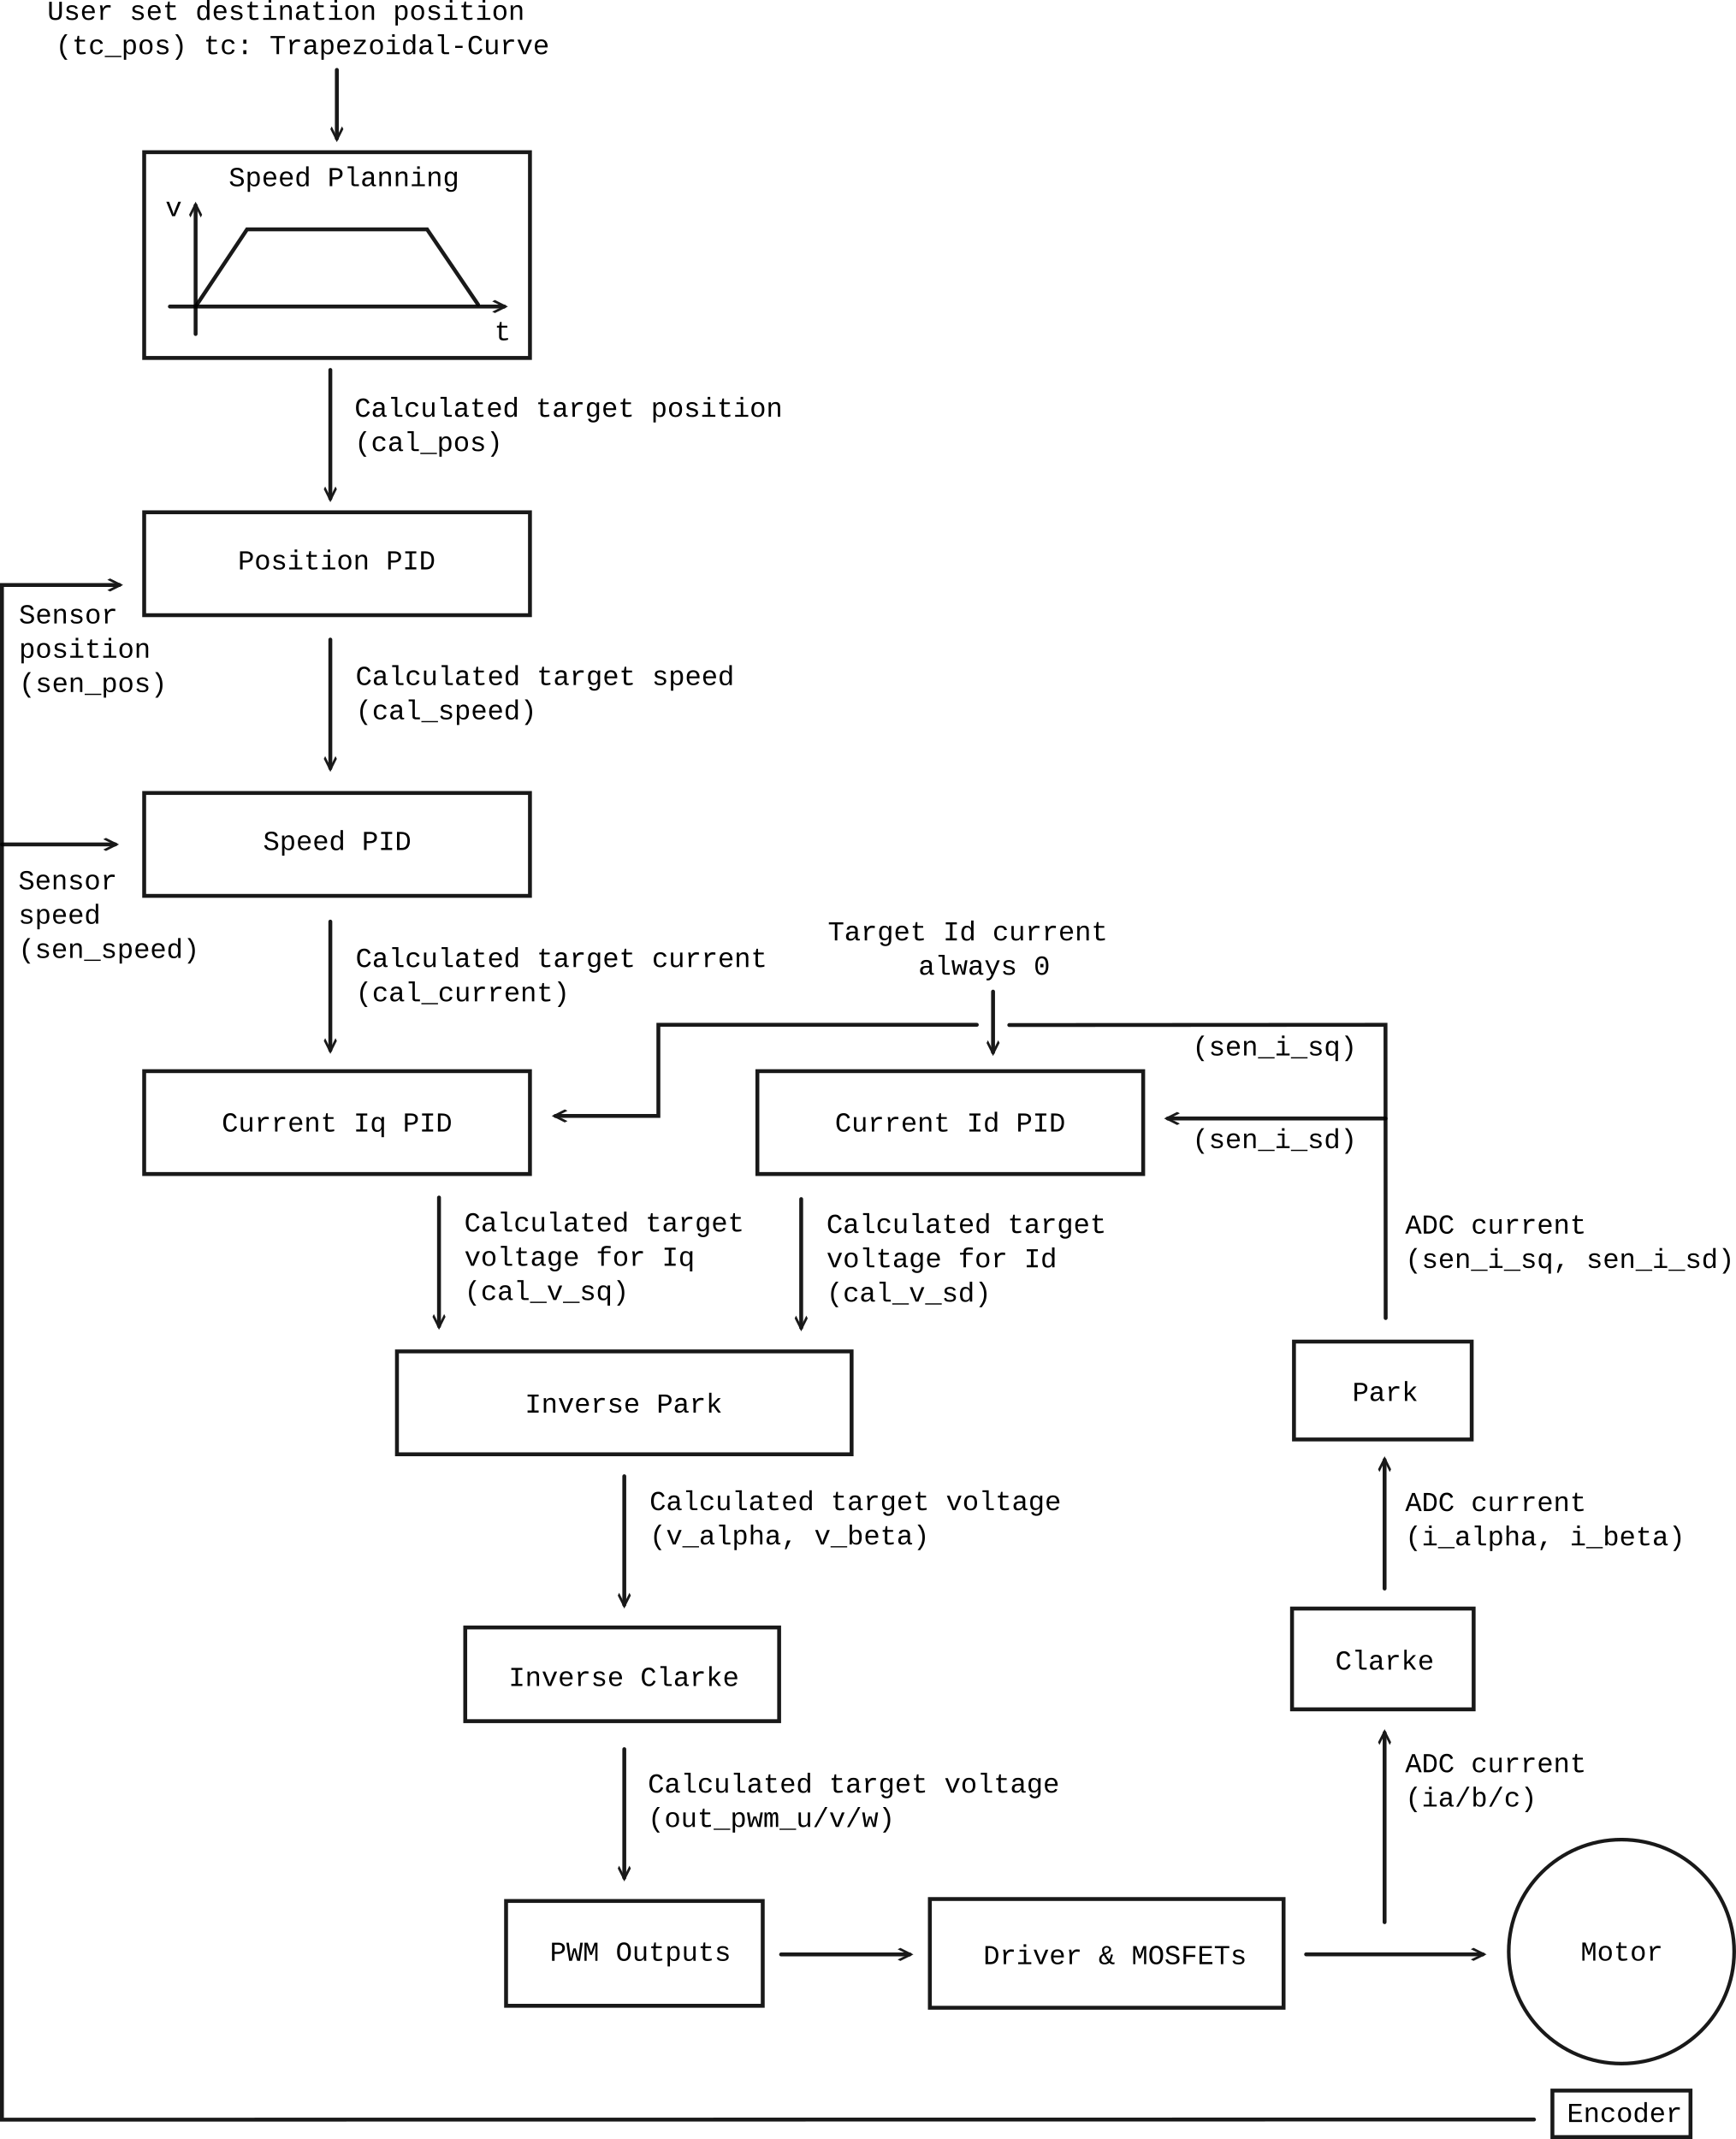
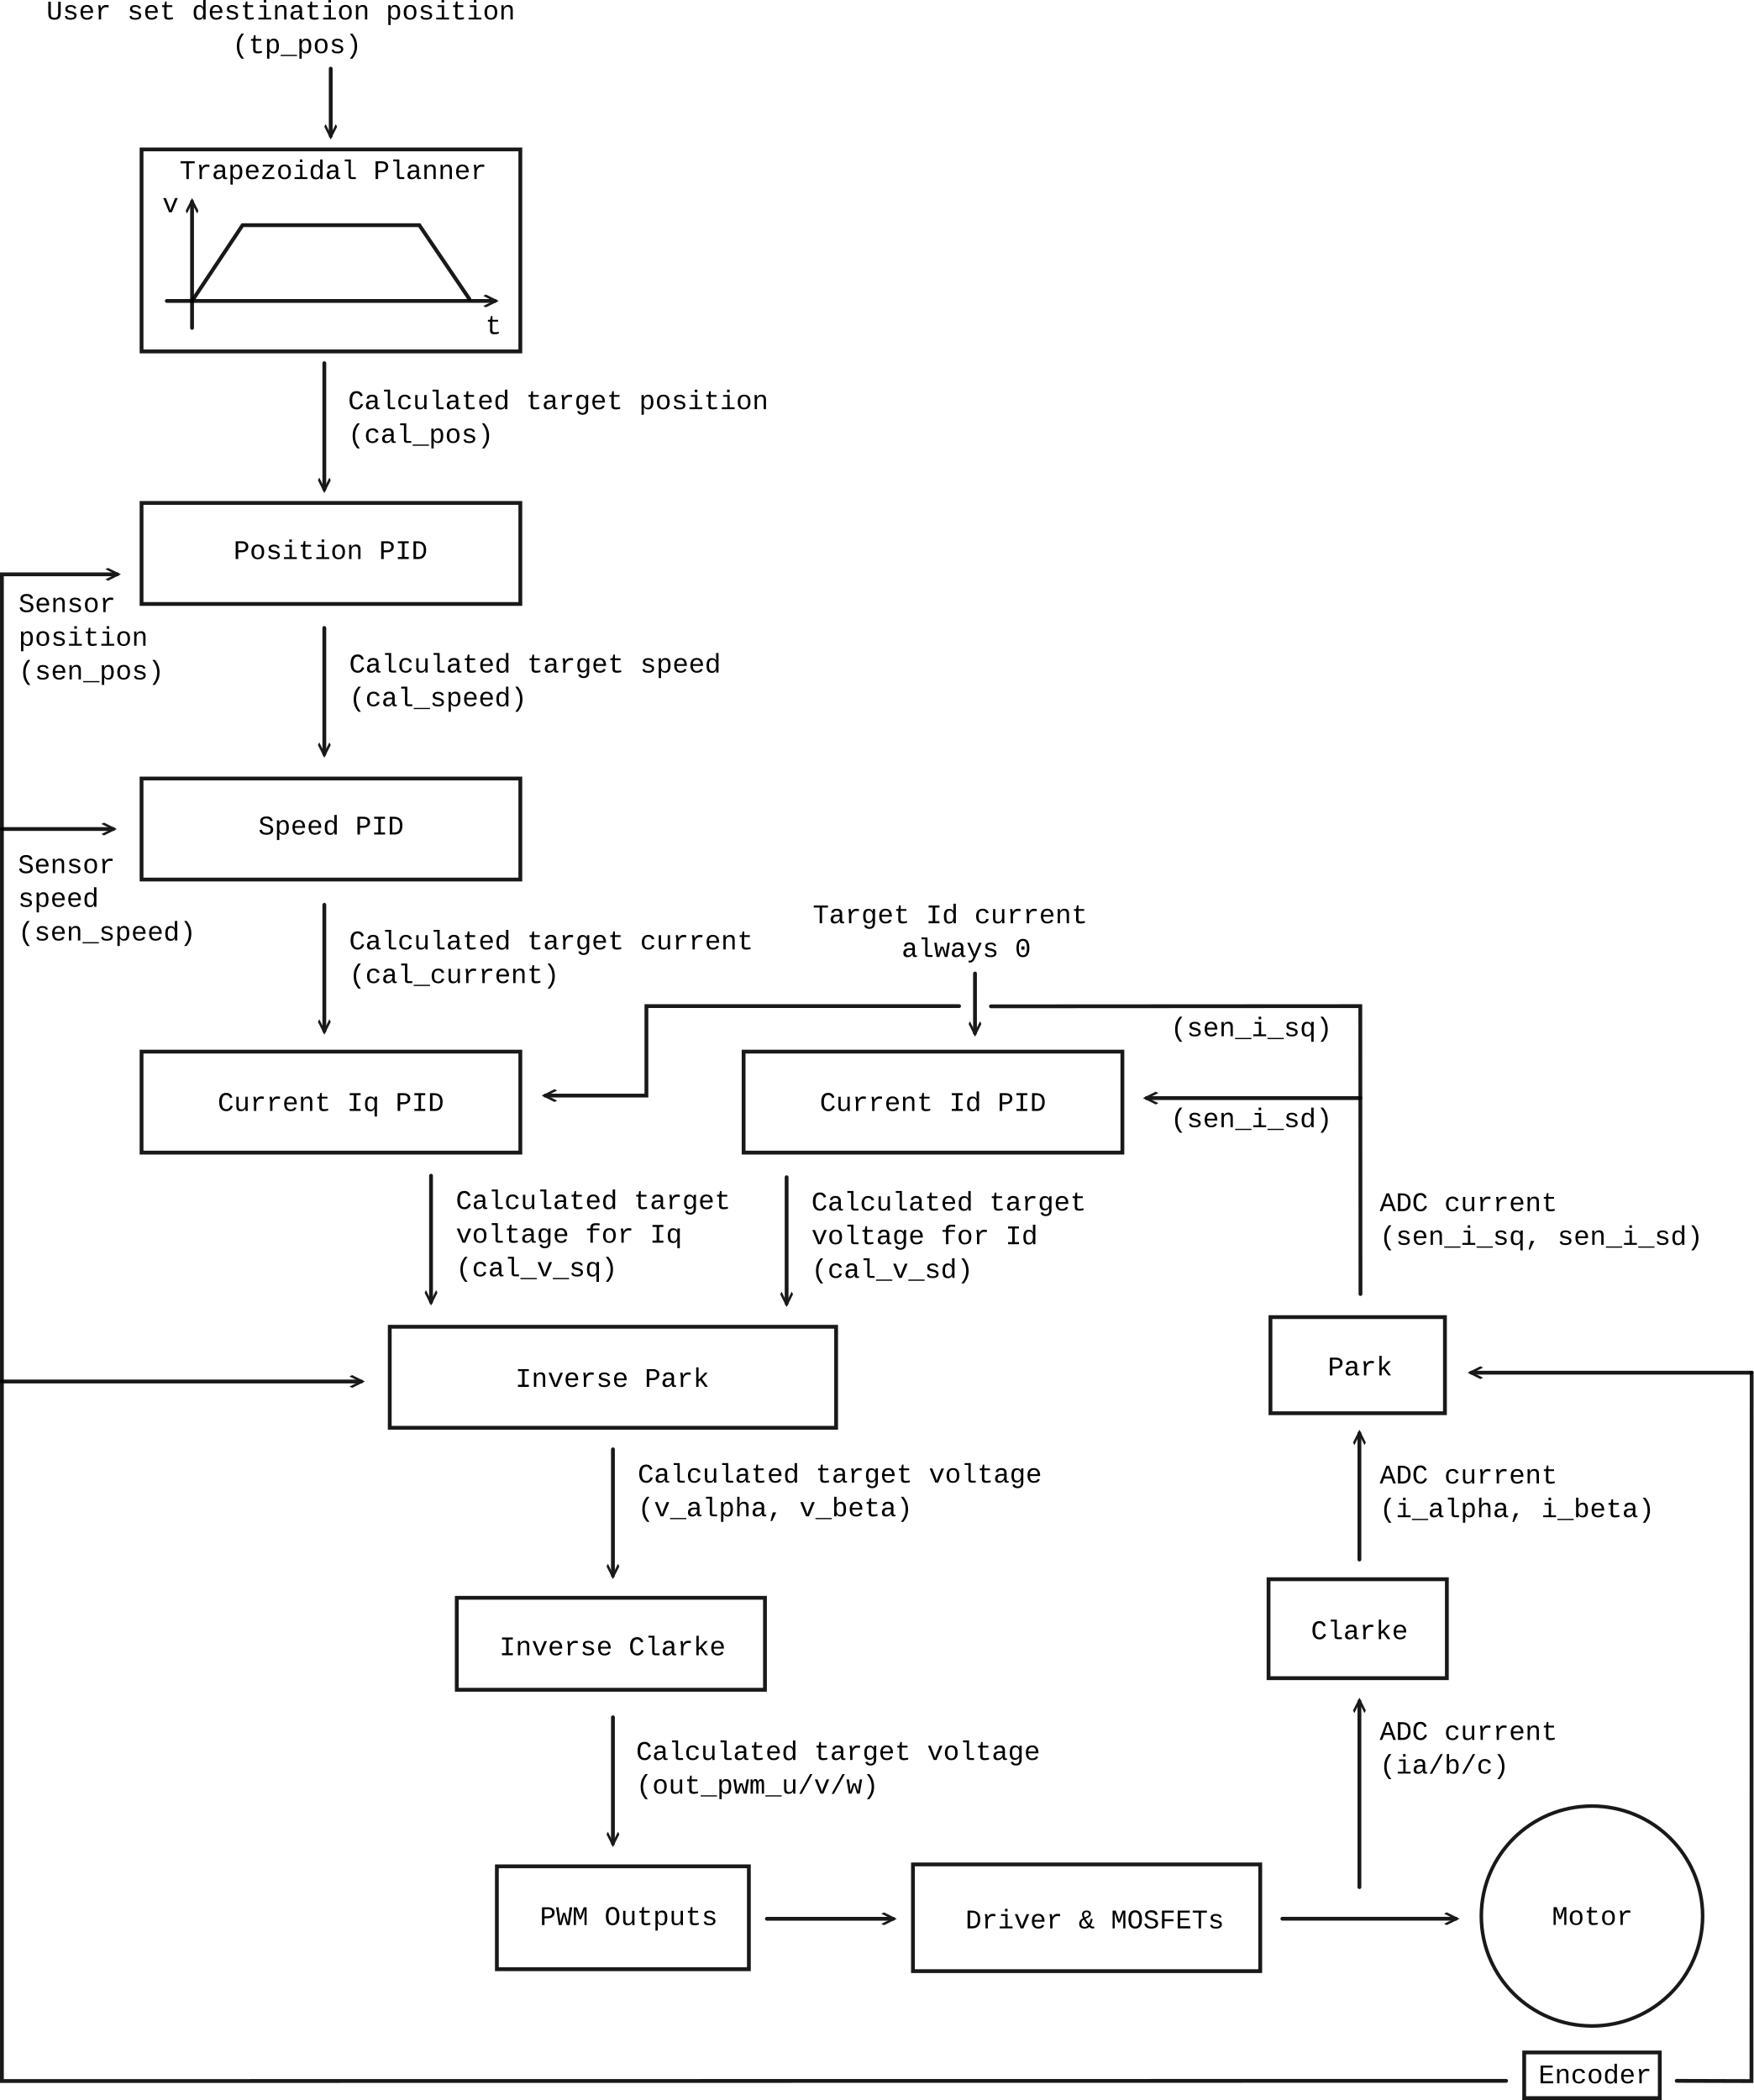
- <svg xmlns="http://www.w3.org/2000/svg" width="240.023mm" height="295.745mm" viewBox="-1 -1 240.023 295.745" version="1.1" id="svg1">
+ <svg xmlns="http://www.w3.org/2000/svg" width="246.945mm" height="295.745mm" viewBox="-1 -1 246.945 295.745" version="1.1" id="svg1">
  <defs id="defs1">
    <marker style="overflow:visible" id="marker8" refX="0" refY="0" orient="auto-start-reverse" markerWidth="1" markerHeight="0.5" viewBox="0 0 1 1" preserveAspectRatio="none">
      <path style="fill:none;stroke:context-stroke;stroke-width:1;stroke-linecap:butt" d="M 3,-3 0,0 3,3" transform="rotate(180,0.125,0)" id="path8" />
    </marker>
    <marker style="overflow:visible" id="ArrowWide" refX="0" refY="0" orient="auto-start-reverse" markerWidth="1" markerHeight="0.5" viewBox="0 0 1 1" preserveAspectRatio="none">
      <path style="fill:none;stroke:context-stroke;stroke-width:1;stroke-linecap:butt" d="M 3,-3 0,0 3,3" transform="rotate(180,0.125,0)" id="path7" />
    </marker>
    <marker style="overflow:visible" id="marker8-7" refX="0" refY="0" orient="auto-start-reverse" markerWidth="1" markerHeight="0.5" viewBox="0 0 1 1" preserveAspectRatio="none">
      <path style="fill:none;stroke:context-stroke;stroke-width:1;stroke-linecap:butt" d="M 3,-3 0,0 3,3" transform="rotate(180,0.125,0)" id="path8-8" />
    </marker>
    <marker style="overflow:visible" id="marker8-7-6" refX="0" refY="0" orient="auto-start-reverse" markerWidth="1" markerHeight="0.5" viewBox="0 0 1 1" preserveAspectRatio="none">
      <path style="fill:none;stroke:context-stroke;stroke-width:1;stroke-linecap:butt" d="M 3,-3 0,0 3,3" transform="rotate(180,0.125,0)" id="path8-8-1" />
    </marker>
    <marker style="overflow:visible" id="marker8-7-6-5" refX="0" refY="0" orient="auto-start-reverse" markerWidth="1" markerHeight="0.5" viewBox="0 0 1 1" preserveAspectRatio="none">
      <path style="fill:none;stroke:context-stroke;stroke-width:1;stroke-linecap:butt" d="M 3,-3 0,0 3,3" transform="rotate(180,0.125,0)" id="path8-8-1-2" />
    </marker>
    <marker style="overflow:visible" id="marker8-7-6-5-9" refX="0" refY="0" orient="auto-start-reverse" markerWidth="1" markerHeight="0.5" viewBox="0 0 1 1" preserveAspectRatio="none">
      <path style="fill:none;stroke:context-stroke;stroke-width:1;stroke-linecap:butt" d="M 3,-3 0,0 3,3" transform="rotate(180,0.125,0)" id="path8-8-1-2-4" />
    </marker>
    <marker style="overflow:visible" id="marker8-7-6-5-9-1" refX="0" refY="0" orient="auto-start-reverse" markerWidth="1" markerHeight="0.5" viewBox="0 0 1 1" preserveAspectRatio="none">
      <path style="fill:none;stroke:context-stroke;stroke-width:1;stroke-linecap:butt" d="M 3,-3 0,0 3,3" transform="rotate(180,0.125,0)" id="path8-8-1-2-4-5" />
    </marker>
    <marker style="overflow:visible" id="marker8-7-6-5-9-1-7" refX="0" refY="0" orient="auto-start-reverse" markerWidth="1" markerHeight="0.5" viewBox="0 0 1 1" preserveAspectRatio="none">
      <path style="fill:none;stroke:context-stroke;stroke-width:1;stroke-linecap:butt" d="M 3,-3 0,0 3,3" transform="rotate(180,0.125,0)" id="path8-8-1-2-4-5-4" />
    </marker>
    <marker style="overflow:visible" id="marker8-7-6-5-9-6" refX="0" refY="0" orient="auto-start-reverse" markerWidth="1" markerHeight="0.5" viewBox="0 0 1 1" preserveAspectRatio="none">
      <path style="fill:none;stroke:context-stroke;stroke-width:1;stroke-linecap:butt" d="M 3,-3 0,0 3,3" transform="rotate(180,0.125,0)" id="path8-8-1-2-4-8" />
    </marker>
    <marker style="overflow:visible" id="marker8-7-6-5-9-1-8" refX="0" refY="0" orient="auto-start-reverse" markerWidth="1" markerHeight="0.5" viewBox="0 0 1 1" preserveAspectRatio="none">
      <path style="fill:none;stroke:context-stroke;stroke-width:1;stroke-linecap:butt" d="M 3,-3 0,0 3,3" transform="rotate(180,0.125,0)" id="path8-8-1-2-4-5-7" />
    </marker>
    <marker style="overflow:visible" id="marker8-7-6-5-9-1-8-6" refX="0" refY="0" orient="auto-start-reverse" markerWidth="1" markerHeight="0.5" viewBox="0 0 1 1" preserveAspectRatio="none">
      <path style="fill:none;stroke:context-stroke;stroke-width:1;stroke-linecap:butt" d="M 3,-3 0,0 3,3" transform="rotate(180,0.125,0)" id="path8-8-1-2-4-5-7-1" />
    </marker>
    <marker style="overflow:visible" id="marker8-7-6-5-9-1-8-6-8" refX="0" refY="0" orient="auto-start-reverse" markerWidth="1" markerHeight="0.5" viewBox="0 0 1 1" preserveAspectRatio="none">
      <path style="fill:none;stroke:context-stroke;stroke-width:1;stroke-linecap:butt" d="M 3,-3 0,0 3,3" transform="rotate(180,0.125,0)" id="path8-8-1-2-4-5-7-1-8" />
    </marker>
    <marker style="overflow:visible" id="marker8-7-6-5-9-1-8-6-8-8" refX="0" refY="0" orient="auto-start-reverse" markerWidth="1" markerHeight="0.5" viewBox="0 0 1 1" preserveAspectRatio="none">
      <path style="fill:none;stroke:context-stroke;stroke-width:1;stroke-linecap:butt" d="M 3,-3 0,0 3,3" transform="rotate(180,0.125,0)" id="path8-8-1-2-4-5-7-1-8-5" />
    </marker>
    <marker style="overflow:visible" id="marker8-7-6-5-9-1-8-8" refX="0" refY="0" orient="auto-start-reverse" markerWidth="1" markerHeight="0.5" viewBox="0 0 1 1" preserveAspectRatio="none">
      <path style="fill:none;stroke:context-stroke;stroke-width:1;stroke-linecap:butt" d="M 3,-3 0,0 3,3" transform="rotate(180,0.125,0)" id="path8-8-1-2-4-5-7-4" />
    </marker>
    <marker style="overflow:visible" id="marker8-7-6-5-9-1-8-6-1" refX="0" refY="0" orient="auto-start-reverse" markerWidth="1" markerHeight="0.5" viewBox="0 0 1 1" preserveAspectRatio="none">
      <path style="fill:none;stroke:context-stroke;stroke-width:1;stroke-linecap:butt" d="M 3,-3 0,0 3,3" transform="rotate(180,0.125,0)" id="path8-8-1-2-4-5-7-1-0" />
    </marker>
    <marker style="overflow:visible" id="marker8-7-6-5-3" refX="0" refY="0" orient="auto-start-reverse" markerWidth="1" markerHeight="0.5" viewBox="0 0 1 1" preserveAspectRatio="none">
      <path style="fill:none;stroke:context-stroke;stroke-width:1;stroke-linecap:butt" d="M 3,-3 0,0 3,3" transform="rotate(180,0.125,0)" id="path8-8-1-2-3" />
    </marker>
    <marker style="overflow:visible" id="marker8-7-6-5-9-1-8-6-8-88" refX="0" refY="0" orient="auto-start-reverse" markerWidth="1" markerHeight="0.5" viewBox="0 0 1 1" preserveAspectRatio="none">
      <path style="fill:none;stroke:context-stroke;stroke-width:1;stroke-linecap:butt" d="M 3,-3 0,0 3,3" transform="rotate(180,0.125,0)" id="path8-8-1-2-4-5-7-1-8-9" />
+     </marker>
+     <marker style="overflow:visible" id="marker8-7-6-5-3-7" refX="0" refY="0" orient="auto-start-reverse" markerWidth="1" markerHeight="0.5" viewBox="0 0 1 1" preserveAspectRatio="none">
+       <path style="fill:none;stroke:context-stroke;stroke-width:1;stroke-linecap:butt" d="M 3,-3 0,0 3,3" transform="rotate(180,0.125,0)" id="path8-8-1-2-3-5" />
+     </marker>
+     <marker style="overflow:visible" id="marker8-7-6-5-9-1-8-6-8-88-1" refX="0" refY="0" orient="auto-start-reverse" markerWidth="1" markerHeight="0.5" viewBox="0 0 1 1" preserveAspectRatio="none">
+       <path style="fill:none;stroke:context-stroke;stroke-width:1;stroke-linecap:butt" d="M 3,-3 0,0 3,3" transform="rotate(180,0.125,0)" id="path8-8-1-2-4-5-7-1-8-9-2" />
    </marker>
  </defs>
  <g id="layer1" transform="translate(-25.39954,-59.8565)">
    <rect style="opacity:0.9;fill:none;stroke:#000000;stroke-width:0.538;stroke-linecap:round;stroke-dasharray:none;stroke-opacity:1" id="rect1" width="53.342" height="28.449" x="44.333" y="79.9" />
    <path style="opacity:0.9;fill:none;stroke:#000000;stroke-width:0.2;stroke-linecap:round;stroke-dasharray:none;stroke-opacity:1;marker-end:url(#marker8)" d="m 21.167,34.396 c 0,0 0,6.615 0,6.615" id="path1" transform="matrix(2.688101,0,0,-2.688101,-5.45328,197.4979)" />
    <path style="opacity:0.9;fill:none;stroke:#000000;stroke-width:0.2;stroke-linecap:round;stroke-dasharray:none;stroke-opacity:1;marker-end:url(#ArrowWide)" d="m 19.844,39.688 c 0,0 17.198,0 17.198,0" id="path2" transform="matrix(2.688101,0,0,2.688101,-5.45328,-5.447436)" />
    <path style="opacity:0.9;fill:none;stroke:#000000;stroke-width:0.2;stroke-linecap:round;stroke-dasharray:none;stroke-opacity:1" d="m 21.167,39.688 c 0,0 2.646,-3.969 2.646,-3.969 0,0 9.26,10e-7 9.26,10e-7 0,0 2.623,3.869 2.623,3.869" id="path3" transform="matrix(2.688101,0,0,2.688101,-5.45328,-5.447436)" />
    <text xml:space="preserve" style="font-size:3.793px;line-height:125%;font-family:'Liberation Mono';-inkscape-font-specification:'Liberation Mono';letter-spacing:0px;word-spacing:0px;fill:none;stroke:#000000;stroke-width:0.711px;stroke-linecap:butt;stroke-linejoin:miter;stroke-opacity:1" x="92.749" y="105.901" id="text8">
      <tspan id="tspan8" style="font-size:3.793px;fill:#000000;fill-opacity:1;stroke:none;stroke-width:0.711px" x="92.749" y="105.901">t</tspan>
    </text>
    <text xml:space="preserve" style="font-size:3.793px;line-height:125%;font-family:'Liberation Mono';-inkscape-font-specification:'Liberation Mono';letter-spacing:0px;word-spacing:0px;fill:none;stroke:#000000;stroke-width:0.711px;stroke-linecap:butt;stroke-linejoin:miter;stroke-opacity:1" x="47.269" y="88.747" id="text8-5">
      <tspan id="tspan8-3" style="font-size:3.793px;fill:#000000;fill-opacity:1;stroke:none;stroke-width:0.711px" x="47.269" y="88.747">v</tspan>
    </text>
    <rect style="opacity:0.9;fill:none;stroke:#000000;stroke-width:0.538;stroke-linecap:round;stroke-dasharray:none;stroke-opacity:1" id="rect1-9" width="53.342" height="14.225" x="44.333" y="129.686" />
-     <text xml:space="preserve" style="font-size:3.793px;line-height:125%;font-family:'Liberation Mono';-inkscape-font-specification:'Liberation Mono';letter-spacing:0px;word-spacing:0px;fill:none;stroke:#000000;stroke-width:0.711px;stroke-linecap:butt;stroke-linejoin:miter;stroke-opacity:1" x="56.029" y="84.603" id="text8-0">
-       <tspan id="tspan8-9" style="font-size:3.793px;fill:#000000;fill-opacity:1;stroke:none;stroke-width:0.711px" x="56.029" y="84.603">Speed Planning</tspan>
+     <text xml:space="preserve" style="font-size:3.793px;line-height:125%;font-family:'Liberation Mono';-inkscape-font-specification:'Liberation Mono';letter-spacing:0px;word-spacing:0px;fill:none;stroke:#000000;stroke-width:0.711px;stroke-linecap:butt;stroke-linejoin:miter;stroke-opacity:1" x="49.679" y="84.073" id="text8-0">
+       <tspan id="tspan8-9" style="font-size:3.793px;fill:#000000;fill-opacity:1;stroke:none;stroke-width:0.711px" x="49.679" y="84.073">Trapezoidal Planner</tspan>
    </text>
    <text xml:space="preserve" style="font-size:3.793px;line-height:125%;font-family:'Liberation Mono';-inkscape-font-specification:'Liberation Mono';letter-spacing:0px;word-spacing:0px;fill:none;stroke:#000000;stroke-width:0.711px;stroke-linecap:butt;stroke-linejoin:miter;stroke-opacity:1" x="57.292" y="137.587" id="text8-0-6">
      <tspan id="tspan8-9-2" style="font-size:3.793px;fill:#000000;fill-opacity:1;stroke:none;stroke-width:0.711px" x="57.292" y="137.587">Position PID</tspan>
    </text>
    <rect style="opacity:0.9;fill:none;stroke:#000000;stroke-width:0.538;stroke-linecap:round;stroke-dasharray:none;stroke-opacity:1" id="rect1-9-8" width="53.342" height="14.225" x="44.333" y="168.498" />
    <text xml:space="preserve" style="font-size:3.793px;line-height:125%;font-family:'Liberation Mono';-inkscape-font-specification:'Liberation Mono';letter-spacing:0px;word-spacing:0px;fill:none;stroke:#000000;stroke-width:0.711px;stroke-linecap:butt;stroke-linejoin:miter;stroke-opacity:1" x="60.783" y="176.381" id="text8-0-6-9">
      <tspan id="tspan8-9-2-7" style="font-size:3.793px;fill:#000000;fill-opacity:1;stroke:none;stroke-width:0.711px" x="60.783" y="176.381">Speed PID</tspan>
    </text>
    <text xml:space="preserve" style="font-size:3.793px;line-height:125%;font-family:'Liberation Mono';-inkscape-font-specification:'Liberation Mono';letter-spacing:0px;word-spacing:0px;fill:none;stroke:#000000;stroke-width:0.711px;stroke-linecap:butt;stroke-linejoin:miter;stroke-opacity:1" x="71.91" y="61.605" id="text8-0-6-7">
      <tspan id="tspan8-9-2-9" style="font-size:3.793px;text-align:center;text-anchor:middle;fill:#000000;fill-opacity:1;stroke:none;stroke-width:0.711px" x="71.91" y="61.605">User set destination position</tspan>
-       <tspan style="font-size:3.793px;text-align:center;text-anchor:middle;fill:#000000;fill-opacity:1;stroke:none;stroke-width:0.711px" x="71.91" y="66.347" id="tspan10">(tc_pos) tc: Trapezoidal-Curve</tspan>
+       <tspan style="font-size:3.793px;text-align:center;text-anchor:middle;fill:#000000;fill-opacity:1;stroke:none;stroke-width:0.711px" x="71.91" y="66.347" id="tspan10">(tp_pos)</tspan>
    </text>
    <path style="opacity:0.9;fill:none;stroke:#000000;stroke-width:0.2;stroke-linecap:round;stroke-dasharray:none;stroke-opacity:1;marker-end:url(#marker8-7)" d="m 21.167,37.484 c 0,1.175 0,2.351 0,3.526" id="path1-0" transform="matrix(2.688101,0,0,2.688101,14.07487,-32.24131)" />
    <path style="opacity:0.9;fill:none;stroke:#000000;stroke-width:0.2;stroke-linecap:round;stroke-dasharray:none;stroke-opacity:1;marker-end:url(#marker8-7-6)" d="m 21.167,34.396 c 0,0 0,6.615 0,6.615" id="path1-0-4" transform="matrix(2.688101,0,0,2.688101,13.1734,17.54457)" />
    <path style="opacity:0.9;fill:none;stroke:#000000;stroke-width:0.2;stroke-linecap:round;stroke-dasharray:none;stroke-opacity:1;marker-end:url(#marker8-7-6-5)" d="m 21.167,34.396 c 0,0 0,6.615 0,6.615" id="path1-0-4-3" transform="matrix(2.688101,0,0,2.688101,13.1734,54.82801)" />
    <path style="opacity:0.9;fill:#000000;fill-opacity:1;stroke:none;stroke-width:0.2;stroke-linecap:round;stroke-dasharray:none;stroke-opacity:1" d="m 17.198,70.115 c 0,0 -2.797,-0.041 -2.797,-0.041" id="path14" transform="matrix(2.688101,0,0,2.688101,-5.45328,-5.447436)" />
    <path style="opacity:0.9;fill:#000000;fill-opacity:1;stroke:none;stroke-width:0.2;stroke-linecap:round;stroke-dasharray:none;stroke-opacity:1" d="m 17.198,70.115 c 0,0 -2.646,0 -2.646,0" id="path15" transform="matrix(2.688101,0,0,2.688101,-5.45328,-5.447436)" />
    <path style="opacity:0.9;fill:none;fill-opacity:1;stroke:#000000;stroke-width:0.538;stroke-linecap:round;stroke-dasharray:none;stroke-opacity:1;marker-end:url(#marker8)" d="m 236.497,351.903 -211.829,0.026 V 139.738 h 16.243" id="path16" />
    <text xml:space="preserve" style="font-size:3.793px;line-height:125%;font-family:'Liberation Mono';-inkscape-font-specification:'Liberation Mono';text-align:start;letter-spacing:0px;word-spacing:0px;text-anchor:start;fill:none;stroke:#000000;stroke-width:0.711px;stroke-linecap:butt;stroke-linejoin:miter;stroke-opacity:1" x="27.019" y="145.056" id="text8-0-2">
      <tspan id="tspan8-9-7" style="font-size:3.793px;text-align:start;text-anchor:start;fill:#000000;fill-opacity:1;stroke:none;stroke-width:0.711px" x="27.019" y="145.056">Sensor</tspan>
      <tspan style="font-size:3.793px;text-align:start;text-anchor:start;fill:#000000;fill-opacity:1;stroke:none;stroke-width:0.711px" x="27.019" y="149.797" id="tspan18">position</tspan>
      <tspan style="font-size:3.793px;text-align:start;text-anchor:start;fill:#000000;fill-opacity:1;stroke:none;stroke-width:0.711px" x="27.019" y="154.539" id="tspan19">(sen_pos)</tspan>
    </text>
    <text xml:space="preserve" style="font-size:3.793px;line-height:125%;font-family:'Liberation Mono';-inkscape-font-specification:'Liberation Mono';letter-spacing:0px;word-spacing:0px;fill:none;stroke:#000000;stroke-width:0.711px;stroke-linecap:butt;stroke-linejoin:miter;stroke-opacity:1" x="73.42" y="116.485" id="text8-0-2-1">
      <tspan style="font-size:3.793px;fill:#000000;fill-opacity:1;stroke:none;stroke-width:0.711px" x="73.42" y="116.485" id="tspan19-1">Calculated target position</tspan>
      <tspan style="font-size:3.793px;fill:#000000;fill-opacity:1;stroke:none;stroke-width:0.711px" x="73.42" y="121.226" id="tspan21">(cal_pos)</tspan>
    </text>
    <text xml:space="preserve" style="font-size:3.793px;line-height:125%;font-family:'Liberation Mono';-inkscape-font-specification:'Liberation Mono';letter-spacing:0px;word-spacing:0px;fill:none;stroke:#000000;stroke-width:0.711px;stroke-linecap:butt;stroke-linejoin:miter;stroke-opacity:1" x="73.57" y="153.567" id="text8-0-2-9">
      <tspan style="font-size:3.793px;fill:#000000;fill-opacity:1;stroke:none;stroke-width:0.711px" x="73.57" y="153.567" id="tspan19-17">Calculated target speed</tspan>
      <tspan style="font-size:3.793px;fill:#000000;fill-opacity:1;stroke:none;stroke-width:0.711px" x="73.57" y="158.309" id="tspan23">(cal_speed)</tspan>
    </text>
    <path style="opacity:0.9;fill:none;stroke:#000000;stroke-width:0.2;stroke-linecap:round;stroke-dasharray:none;stroke-opacity:1;marker-end:url(#marker8-7-6-5-9)" d="m 21.167,34.396 c 0,0 0,6.615 0,6.615" id="path1-0-4-3-4" transform="matrix(2.688101,0,0,2.688101,13.1734,93.82012)" />
    <text xml:space="preserve" style="font-size:3.793px;line-height:125%;font-family:'Liberation Mono';-inkscape-font-specification:'Liberation Mono';letter-spacing:0px;word-spacing:0px;fill:none;stroke:#000000;stroke-width:0.711px;stroke-linecap:butt;stroke-linejoin:miter;stroke-opacity:1" x="73.57" y="192.559" id="text8-0-2-9-5">
      <tspan style="font-size:3.793px;fill:#000000;fill-opacity:1;stroke:none;stroke-width:0.711px" x="73.57" y="192.559" id="tspan19-17-0">Calculated target current</tspan>
      <tspan style="font-size:3.793px;fill:#000000;fill-opacity:1;stroke:none;stroke-width:0.711px" x="73.57" y="197.301" id="tspan23-3">(cal_current)</tspan>
    </text>
    <text xml:space="preserve" style="font-size:3.793px;line-height:125%;font-family:'Liberation Mono';-inkscape-font-specification:'Liberation Mono';text-align:start;letter-spacing:0px;word-spacing:0px;text-anchor:start;fill:none;stroke:#000000;stroke-width:0.711px;stroke-linecap:butt;stroke-linejoin:miter;stroke-opacity:1" x="26.936" y="181.822" id="text8-0-2-2">
      <tspan id="tspan8-9-7-3" style="font-size:3.793px;text-align:start;text-anchor:start;fill:#000000;fill-opacity:1;stroke:none;stroke-width:0.711px" x="26.936" y="181.822">Sensor</tspan>
      <tspan style="font-size:3.793px;text-align:start;text-anchor:start;fill:#000000;fill-opacity:1;stroke:none;stroke-width:0.711px" x="26.936" y="186.563" id="tspan18-7">speed</tspan>
      <tspan style="font-size:3.793px;text-align:start;text-anchor:start;fill:#000000;fill-opacity:1;stroke:none;stroke-width:0.711px" x="26.936" y="191.305" id="tspan19-5">(sen_speed)</tspan>
    </text>
    <rect style="opacity:0.9;fill:none;stroke:#000000;stroke-width:0.538;stroke-linecap:round;stroke-dasharray:none;stroke-opacity:1" id="rect1-9-8-6" width="53.342" height="14.225" x="44.333" y="206.956" />
    <text xml:space="preserve" style="font-size:3.793px;line-height:125%;font-family:'Liberation Mono';-inkscape-font-specification:'Liberation Mono';letter-spacing:0px;word-spacing:0px;fill:none;stroke:#000000;stroke-width:0.711px;stroke-linecap:butt;stroke-linejoin:miter;stroke-opacity:1" x="55.061" y="215.31" id="text8-0-6-9-3">
      <tspan id="tspan8-9-2-7-2" style="font-size:3.793px;fill:#000000;fill-opacity:1;stroke:none;stroke-width:0.711px" x="55.061" y="215.31">Current Iq PID</tspan>
    </text>
    <path style="opacity:0.9;fill:none;stroke:#000000;stroke-width:0.2;stroke-linecap:round;stroke-dasharray:none;stroke-opacity:1;marker-end:url(#marker8-7-6-5-9-1)" d="m 21.167,34.396 c 0,0 0,6.615 0,6.615" id="path1-0-4-3-4-7" transform="matrix(2.688101,0,0,2.688101,28.20049,131.9703)" />
    <text xml:space="preserve" style="font-size:3.793px;line-height:125%;font-family:'Liberation Mono';-inkscape-font-specification:'Liberation Mono';letter-spacing:0px;word-spacing:0px;fill:none;stroke:#000000;stroke-width:0.711px;stroke-linecap:butt;stroke-linejoin:miter;stroke-opacity:1" x="88.597" y="229.122" id="text8-0-2-9-5-6">
      <tspan style="font-size:3.793px;fill:#000000;fill-opacity:1;stroke:none;stroke-width:0.711px" x="88.597" y="229.122" id="tspan1">Calculated target</tspan>
      <tspan style="font-size:3.793px;fill:#000000;fill-opacity:1;stroke:none;stroke-width:0.711px" x="88.597" y="233.864" id="tspan2">voltage for Iq</tspan>
      <tspan style="font-size:3.793px;fill:#000000;fill-opacity:1;stroke:none;stroke-width:0.711px" x="88.597" y="238.605" id="tspan23-3-6">(cal_v_sq)</tspan>
    </text>
    <rect style="opacity:0.9;fill:none;stroke:#000000;stroke-width:0.538;stroke-linecap:round;stroke-dasharray:none;stroke-opacity:1" id="rect1-9-8-6-5" width="53.342" height="14.225" x="129.118" y="206.956" />
    <text xml:space="preserve" style="font-size:3.793px;line-height:125%;font-family:'Liberation Mono';-inkscape-font-specification:'Liberation Mono';letter-spacing:0px;word-spacing:0px;fill:none;stroke:#000000;stroke-width:0.711px;stroke-linecap:butt;stroke-linejoin:miter;stroke-opacity:1" x="139.846" y="215.31" id="text8-0-6-9-3-4">
      <tspan id="tspan8-9-2-7-2-7" style="font-size:3.793px;fill:#000000;fill-opacity:1;stroke:none;stroke-width:0.711px" x="139.846" y="215.31">Current Id PID</tspan>
    </text>
    <path style="opacity:0.9;fill:none;stroke:#000000;stroke-width:0.2;stroke-linecap:round;stroke-dasharray:none;stroke-opacity:1;marker-end:url(#marker8-7-6-5-9-1-7)" d="m 21.167,34.396 c 0,0 0,6.615 0,6.615" id="path1-0-4-3-4-7-4" transform="matrix(2.688101,0,0,2.688101,78.27586,132.184)" />
    <text xml:space="preserve" style="font-size:3.793px;line-height:125%;font-family:'Liberation Mono';-inkscape-font-specification:'Liberation Mono';letter-spacing:0px;word-spacing:0px;fill:none;stroke:#000000;stroke-width:0.711px;stroke-linecap:butt;stroke-linejoin:miter;stroke-opacity:1" x="138.673" y="229.336" id="text8-0-2-9-5-6-4">
      <tspan style="font-size:3.793px;fill:#000000;fill-opacity:1;stroke:none;stroke-width:0.711px" x="138.673" y="229.336" id="tspan1-3">Calculated target</tspan>
      <tspan style="font-size:3.793px;fill:#000000;fill-opacity:1;stroke:none;stroke-width:0.711px" x="138.673" y="234.077" id="tspan3">voltage for Id</tspan>
      <tspan style="font-size:3.793px;fill:#000000;fill-opacity:1;stroke:none;stroke-width:0.711px" x="138.673" y="238.819" id="tspan23-3-6-0">(cal_v_sd)</tspan>
    </text>
    <path style="opacity:0.9;fill:none;stroke:#000000;stroke-width:0.2;stroke-linecap:round;stroke-dasharray:none;stroke-opacity:1;marker-end:url(#marker8-7-6-5-9-6)" d="m 21.167,37.888 c 0,1.041 0,2.081 0,3.122" id="path1-0-4-3-4-3" transform="matrix(2.688101,0,0,2.688101,104.8043,94.11275)" />
    <text xml:space="preserve" style="font-size:3.793px;line-height:125%;font-family:'Liberation Mono';-inkscape-font-specification:'Liberation Mono';text-align:center;letter-spacing:0px;word-spacing:0px;text-anchor:middle;fill:none;stroke:#000000;stroke-width:0.711px;stroke-linecap:butt;stroke-linejoin:miter;stroke-opacity:1" x="166.175" y="188.882" id="text8-0-2-9-5-2">
      <tspan style="font-size:3.793px;text-align:center;text-anchor:middle;fill:#000000;fill-opacity:1;stroke:none;stroke-width:0.711px" x="166.175" y="188.882" id="tspan19-17-0-0">Target Id current</tspan>
      <tspan style="font-size:3.793px;text-align:center;text-anchor:middle;fill:#000000;fill-opacity:1;stroke:none;stroke-width:0.711px" x="166.175" y="193.623" id="tspan23-3-68">always 0</tspan>
    </text>
    <rect style="opacity:0.9;fill:none;stroke:#000000;stroke-width:0.538;stroke-linecap:round;stroke-dasharray:none;stroke-opacity:1" id="rect1-9-8-6-6" width="62.861" height="14.225" x="79.285" y="245.706" />
    <text xml:space="preserve" style="font-size:3.793px;line-height:125%;font-family:'Liberation Mono';-inkscape-font-specification:'Liberation Mono';letter-spacing:0px;word-spacing:0px;fill:none;stroke:#000000;stroke-width:0.711px;stroke-linecap:butt;stroke-linejoin:miter;stroke-opacity:1" x="96.967" y="254.174" id="text8-0-6-9-3-49">
      <tspan id="tspan8-9-2-7-2-5" style="font-size:3.793px;fill:#000000;fill-opacity:1;stroke:none;stroke-width:0.711px" x="96.967" y="254.174">Inverse Park</tspan>
    </text>
    <path style="opacity:0.9;fill:none;stroke:#000000;stroke-width:0.2;stroke-linecap:round;stroke-dasharray:none;stroke-opacity:1;marker-end:url(#marker8-7-6-5-9-1-8)" d="m 21.167,34.396 c 0,0 0,6.615 0,6.615" id="path1-0-4-3-4-7-2" transform="matrix(2.688101,0,0,2.688101,53.81713,170.5067)" />
    <text xml:space="preserve" style="font-size:3.793px;line-height:125%;font-family:'Liberation Mono';-inkscape-font-specification:'Liberation Mono';letter-spacing:0px;word-spacing:0px;fill:none;stroke:#000000;stroke-width:0.711px;stroke-linecap:butt;stroke-linejoin:miter;stroke-opacity:1" x="114.214" y="267.659" id="text8-0-2-9-5-6-7">
      <tspan style="font-size:3.793px;fill:#000000;fill-opacity:1;stroke:none;stroke-width:0.711px" x="114.214" y="267.659" id="tspan2-2">Calculated target voltage</tspan>
      <tspan style="font-size:3.793px;fill:#000000;fill-opacity:1;stroke:none;stroke-width:0.711px" x="114.214" y="272.4" id="tspan23-3-6-6">(v_alpha, v_beta)</tspan>
    </text>
    <rect style="opacity:0.9;fill:none;stroke:#000000;stroke-width:0.538;stroke-linecap:round;stroke-dasharray:none;stroke-opacity:1" id="rect1-9-8-6-6-4" width="43.402" height="12.956" x="88.725" y="283.873" />
    <text xml:space="preserve" style="font-size:3.793px;line-height:125%;font-family:'Liberation Mono';-inkscape-font-specification:'Liberation Mono';letter-spacing:0px;word-spacing:0px;fill:none;stroke:#000000;stroke-width:0.711px;stroke-linecap:butt;stroke-linejoin:miter;stroke-opacity:1" x="94.719" y="291.967" id="text8-0-6-9-3-49-9">
      <tspan id="tspan8-9-2-7-2-5-0" style="font-size:3.793px;fill:#000000;fill-opacity:1;stroke:none;stroke-width:0.711px" x="94.719" y="291.967">Inverse Clarke</tspan>
    </text>
    <path style="opacity:0.9;fill:none;stroke:#000000;stroke-width:0.2;stroke-linecap:round;stroke-dasharray:none;stroke-opacity:1;marker-end:url(#marker8-7-6-5-9-1-8-6)" d="m 21.167,34.396 c 0,0 0,6.615 0,6.615" id="path1-0-4-3-4-7-2-9" transform="matrix(2.688101,0,0,2.688101,53.81713,208.2396)" />
    <path style="opacity:0.9;fill:none;stroke:#000000;stroke-width:0.2;stroke-linecap:round;stroke-dasharray:none;stroke-opacity:1;marker-end:url(#marker8-7-6-5-9-1-8-6-8)" d="m 21.167,34.396 c 0,0 0,6.615 0,6.615" id="path1-0-4-3-4-7-2-9-9" transform="matrix(0,-2.688101,2.688101,0,39.93634,385.9807)" />
    <text xml:space="preserve" style="font-size:3.793px;line-height:125%;font-family:'Liberation Mono';-inkscape-font-specification:'Liberation Mono';letter-spacing:0px;word-spacing:0px;fill:none;stroke:#000000;stroke-width:0.711px;stroke-linecap:butt;stroke-linejoin:miter;stroke-opacity:1" x="113.981" y="306.71" id="text8-0-2-9-5-6-7-1">
      <tspan style="font-size:3.793px;fill:#000000;fill-opacity:1;stroke:none;stroke-width:0.711px" x="113.981" y="306.71" id="tspan2-2-7">Calculated target voltage</tspan>
      <tspan style="font-size:3.793px;fill:#000000;fill-opacity:1;stroke:none;stroke-width:0.711px" x="113.981" y="311.452" id="tspan23-3-6-6-7">(out_pwm_u/v/w)</tspan>
    </text>
    <rect style="opacity:0.9;fill:none;stroke:#000000;stroke-width:0.538;stroke-linecap:round;stroke-dasharray:none;stroke-opacity:1" id="rect1-9-8-6-9" width="35.488" height="14.493" x="94.371" y="321.69" />
    <text xml:space="preserve" style="font-size:3.793px;line-height:125%;font-family:'Liberation Mono';-inkscape-font-specification:'Liberation Mono';letter-spacing:0px;word-spacing:0px;fill:none;stroke:#000000;stroke-width:0.711px;stroke-linecap:butt;stroke-linejoin:miter;stroke-opacity:1" x="100.427" y="329.958" id="text8-0-6-9-3-7">
      <tspan id="tspan8-9-2-7-2-76" style="font-size:3.793px;fill:#000000;fill-opacity:1;stroke:none;stroke-width:0.711px" x="100.427" y="329.958">PWM Outputs</tspan>
    </text>
    <ellipse style="opacity:0.9;fill:none;stroke:#000000;stroke-width:0.5;stroke-linecap:round;stroke-dasharray:none" id="path4" cx="248.589" cy="328.691" rx="15.583" ry="15.484" />
    <rect style="opacity:0.9;fill:none;stroke:#000000;stroke-width:0.538;stroke-linecap:round;stroke-dasharray:none;stroke-opacity:1" id="rect1-9-8-6-9-6" width="48.905" height="15.031" x="152.967" y="321.421" />
    <text xml:space="preserve" style="font-size:3.793px;line-height:125%;font-family:'Liberation Mono';-inkscape-font-specification:'Liberation Mono';letter-spacing:0px;word-spacing:0px;fill:none;stroke:#000000;stroke-width:0.711px;stroke-linecap:butt;stroke-linejoin:miter;stroke-opacity:1" x="160.359" y="330.427" id="text8-0-6-9-3-7-3">
      <tspan id="tspan8-9-2-7-2-76-9" style="font-size:3.793px;fill:#000000;fill-opacity:1;stroke:none;stroke-width:0.711px" x="160.359" y="330.427">Driver &amp; MOSFETs</tspan>
    </text>
    <text xml:space="preserve" style="font-size:3.793px;line-height:125%;font-family:'Liberation Mono';-inkscape-font-specification:'Liberation Mono';letter-spacing:0px;word-spacing:0px;fill:none;stroke:#000000;stroke-width:0.711px;stroke-linecap:butt;stroke-linejoin:miter;stroke-opacity:1" x="242.949" y="329.936" id="text8-0-6-9-3-7-2">
      <tspan id="tspan8-9-2-7-2-76-93" style="font-size:3.793px;fill:#000000;fill-opacity:1;stroke:none;stroke-width:0.711px" x="242.949" y="329.936">Motor</tspan>
    </text>
    <path style="opacity:0.9;fill:none;stroke:#000000;stroke-width:0.2;stroke-linecap:round;stroke-dasharray:none;stroke-opacity:1;marker-end:url(#marker8-7-6-5-9-1-8-6-8-8)" d="m 21.167,33.364 c 0,3.03 0,6.061 0,9.091" id="path1-0-4-3-4-7-2-9-9-1" transform="matrix(0,-2.688101,2.688101,0,115.3018,385.9693)" />
    <path style="opacity:0.9;fill:none;stroke:#000000;stroke-width:0.2;stroke-linecap:round;stroke-dasharray:none;stroke-opacity:1;marker-end:url(#marker8-7-6-5-9-1-8-8)" d="m 21.167,34.396 c 0,0 0,6.615 0,6.615" id="path1-0-4-3-4-7-2-4" transform="matrix(2.688101,0,0,-2.688101,158.9399,370.9538)" />
    <text xml:space="preserve" style="font-size:3.793px;line-height:125%;font-family:'Liberation Mono';-inkscape-font-specification:'Liberation Mono';text-align:start;letter-spacing:0px;word-spacing:0px;text-anchor:start;fill:none;stroke:#000000;stroke-width:0.711px;stroke-linecap:butt;stroke-linejoin:miter;stroke-opacity:1" x="218.691" y="267.783" id="text8-0-2-9-5-6-7-4">
      <tspan style="font-size:3.793px;text-align:start;text-anchor:start;fill:#000000;fill-opacity:1;stroke:none;stroke-width:0.711px" x="218.691" y="267.783" id="tspan2-2-4">ADC current</tspan>
      <tspan style="font-size:3.793px;text-align:start;text-anchor:start;fill:#000000;fill-opacity:1;stroke:none;stroke-width:0.711px" x="218.691" y="272.525" id="tspan23-3-6-6-4">(i_alpha, i_beta)</tspan>
    </text>
    <rect style="opacity:0.9;fill:none;stroke:#000000;stroke-width:0.538;stroke-linecap:round;stroke-dasharray:none;stroke-opacity:1" id="rect1-9-8-6-6-4-7" width="25.11" height="13.935" x="203.042" y="281.261" />
    <text xml:space="preserve" style="font-size:3.793px;line-height:125%;font-family:'Liberation Mono';-inkscape-font-specification:'Liberation Mono';letter-spacing:0px;word-spacing:0px;fill:none;stroke:#000000;stroke-width:0.711px;stroke-linecap:butt;stroke-linejoin:miter;stroke-opacity:1" x="209.023" y="289.7" id="text8-0-6-9-3-49-9-6">
      <tspan id="tspan8-9-2-7-2-5-0-3" style="font-size:3.793px;fill:#000000;fill-opacity:1;stroke:none;stroke-width:0.711px" x="209.023" y="289.7">Clarke</tspan>
    </text>
    <path style="opacity:0.9;fill:none;stroke:#000000;stroke-width:0.2;stroke-linecap:round;stroke-dasharray:none;stroke-opacity:1;marker-end:url(#marker8-7-6-5-9-1-8-6-1)" d="m 21.167,31.273 c 0,3.246 0,6.491 0,9.737" id="path1-0-4-3-4-7-2-9-1" transform="matrix(2.688101,0,0,-2.688101,158.9399,408.6867)" />
    <text xml:space="preserve" style="font-size:3.793px;line-height:125%;font-family:'Liberation Mono';-inkscape-font-specification:'Liberation Mono';text-align:start;letter-spacing:0px;word-spacing:0px;text-anchor:start;fill:none;stroke:#000000;stroke-width:0.711px;stroke-linecap:butt;stroke-linejoin:miter;stroke-opacity:1" x="218.691" y="303.892" id="text8-0-2-9-5-6-7-1-7">
      <tspan style="font-size:3.793px;text-align:start;text-anchor:start;fill:#000000;fill-opacity:1;stroke:none;stroke-width:0.711px" x="218.691" y="303.892" id="tspan2-2-7-5">ADC current</tspan>
      <tspan style="font-size:3.793px;text-align:start;text-anchor:start;fill:#000000;fill-opacity:1;stroke:none;stroke-width:0.711px" x="218.691" y="308.634" id="tspan23-3-6-6-7-9">(ia/b/c)</tspan>
    </text>
    <rect style="opacity:0.9;fill:none;stroke:#000000;stroke-width:0.538;stroke-linecap:round;stroke-dasharray:none;stroke-opacity:1" id="rect1-9-8-6-6-7" width="24.572" height="13.53" x="203.311" y="244.349" />
    <text xml:space="preserve" style="font-size:3.793px;line-height:125%;font-family:'Liberation Mono';-inkscape-font-specification:'Liberation Mono';letter-spacing:0px;word-spacing:0px;fill:none;stroke:#000000;stroke-width:0.711px;stroke-linecap:butt;stroke-linejoin:miter;stroke-opacity:1" x="211.382" y="252.557" id="text8-0-6-9-3-49-8">
      <tspan id="tspan8-9-2-7-2-5-5" style="font-size:3.793px;fill:#000000;fill-opacity:1;stroke:none;stroke-width:0.711px" x="211.382" y="252.557">Park</tspan>
    </text>
    <text xml:space="preserve" style="font-size:3.793px;line-height:125%;font-family:'Liberation Mono';-inkscape-font-specification:'Liberation Mono';letter-spacing:0px;word-spacing:0px;fill:none;stroke:#000000;stroke-width:0.711px;stroke-linecap:butt;stroke-linejoin:miter;stroke-opacity:1" x="218.691" y="229.425" id="text8-0-2-9-5-6-7-4-5">
      <tspan style="font-size:3.793px;fill:#000000;fill-opacity:1;stroke:none;stroke-width:0.711px" x="218.691" y="229.425" id="tspan2-2-4-3">ADC current</tspan>
      <tspan style="font-size:3.793px;fill:#000000;fill-opacity:1;stroke:none;stroke-width:0.711px" x="218.691" y="234.167" id="tspan23-3-6-6-4-8">(sen_i_sq, sen_i_sd)</tspan>
    </text>
    <rect style="opacity:0.9;fill:none;stroke:#000000;stroke-width:0.538;stroke-linecap:round;stroke-dasharray:none;stroke-opacity:1" id="rect1-9-8-6-9-8" width="19.094" height="6.43" x="239.042" y="347.903" />
    <text xml:space="preserve" style="font-size:3.793px;line-height:125%;font-family:'Liberation Mono';-inkscape-font-specification:'Liberation Mono';letter-spacing:0px;word-spacing:0px;fill:none;stroke:#000000;stroke-width:0.711px;stroke-linecap:butt;stroke-linejoin:miter;stroke-opacity:1" x="241.06" y="352.252" id="text8-0-6-9-3-7-9">
      <tspan id="tspan8-9-2-7-2-76-6" style="font-size:3.793px;fill:#000000;fill-opacity:1;stroke:none;stroke-width:0.711px" x="241.06" y="352.252">Encoder</tspan>
    </text>
    <path style="opacity:0.9;fill:none;stroke:#000000;stroke-width:0.2;stroke-linecap:round;stroke-dasharray:none;stroke-opacity:1;marker-end:url(#marker8-7-6-5-3)" d="m 21.167,35.18 c 0,1.944 0,3.887 0,5.831" id="path1-0-4-3-0" transform="matrix(0,-2.688101,2.688101,0,-69.89872,232.508)" />
    <path style="opacity:0.9;fill:none;stroke:#000000;stroke-width:0.538;stroke-linecap:round;stroke-dasharray:none" d="m 215.988,241.095 -0.024,-40.546 -52.018,0.031" id="path5" />
    <path style="opacity:0.9;fill:none;stroke:#000000;stroke-width:0.538;stroke-linecap:round;stroke-dasharray:none;marker-end:url(#marker8)" d="m 159.459,200.549 h -44.029 v 12.6 H 101.195" id="path6" />
    <path style="opacity:0.9;fill:none;stroke:#000000;stroke-width:0.2;stroke-linecap:round;stroke-dasharray:none;stroke-opacity:1;marker-end:url(#marker8-7-6-5-9-1-8-6-8-88)" d="m 21.167,29.81 c 0,3.734 0,7.467 0,11.201" id="path1-0-4-3-4-7-2-9-9-6" transform="matrix(0,-2.688101,-2.688101,0,296.1041,270.3986)" />
    <text xml:space="preserve" style="font-size:3.793px;line-height:125%;font-family:'Liberation Mono';-inkscape-font-specification:'Liberation Mono';letter-spacing:0px;word-spacing:0px;fill:none;stroke:#000000;stroke-width:0.711px;stroke-linecap:butt;stroke-linejoin:miter;stroke-opacity:1" x="189.245" y="217.596" id="text8-0-2-9-5-6-7-4-5-3">
      <tspan style="font-size:3.793px;fill:#000000;fill-opacity:1;stroke:none;stroke-width:0.711px" x="189.245" y="217.596" id="tspan23-3-6-6-4-8-9">(sen_i_sd)</tspan>
    </text>
    <text xml:space="preserve" style="font-size:3.793px;line-height:125%;font-family:'Liberation Mono';-inkscape-font-specification:'Liberation Mono';letter-spacing:0px;word-spacing:0px;fill:none;stroke:#000000;stroke-width:0.711px;stroke-linecap:butt;stroke-linejoin:miter;stroke-opacity:1" x="189.245" y="204.79" id="text8-0-2-9-5-6-7-4-5-3-0">
      <tspan style="font-size:3.793px;fill:#000000;fill-opacity:1;stroke:none;stroke-width:0.711px" x="189.245" y="204.79" id="tspan23-3-6-6-4-8-9-5">(sen_i_sq)</tspan>
    </text>
+     <path style="opacity:0.9;fill:none;stroke:#000000;stroke-width:0.2;stroke-linecap:round;stroke-dasharray:none;stroke-opacity:1;marker-end:url(#marker8-7-6-5-3-7)" d="m 21.167,35.18 c 0,6.276 0,12.551 0,18.827" id="path1-0-4-3-0-6" transform="matrix(0,-2.688101,2.688101,0,-69.89871,310.3119)" />
+     <path style="opacity:0.9;fill:none;stroke:#000000;stroke-width:0.2;stroke-linecap:round;stroke-dasharray:none;stroke-opacity:1;marker-end:url(#marker8-7-6-5-9-1-8-6-8-88-1)" d="m 21.167,26.321 c 0,4.897 0,9.793 0,14.69" id="path1-0-4-3-4-7-2-9-9-6-9" transform="matrix(0,-2.688101,-2.688101,0,341.8278,309.0708)" />
+     <path style="opacity:0.9;fill:none;stroke:#000000;stroke-width:0.538;stroke-linecap:round;stroke-dasharray:none" d="m 271.075,252.173 -0.024,99.762 -10.53,-0.031" id="path5-6" />
  </g>
</svg>
